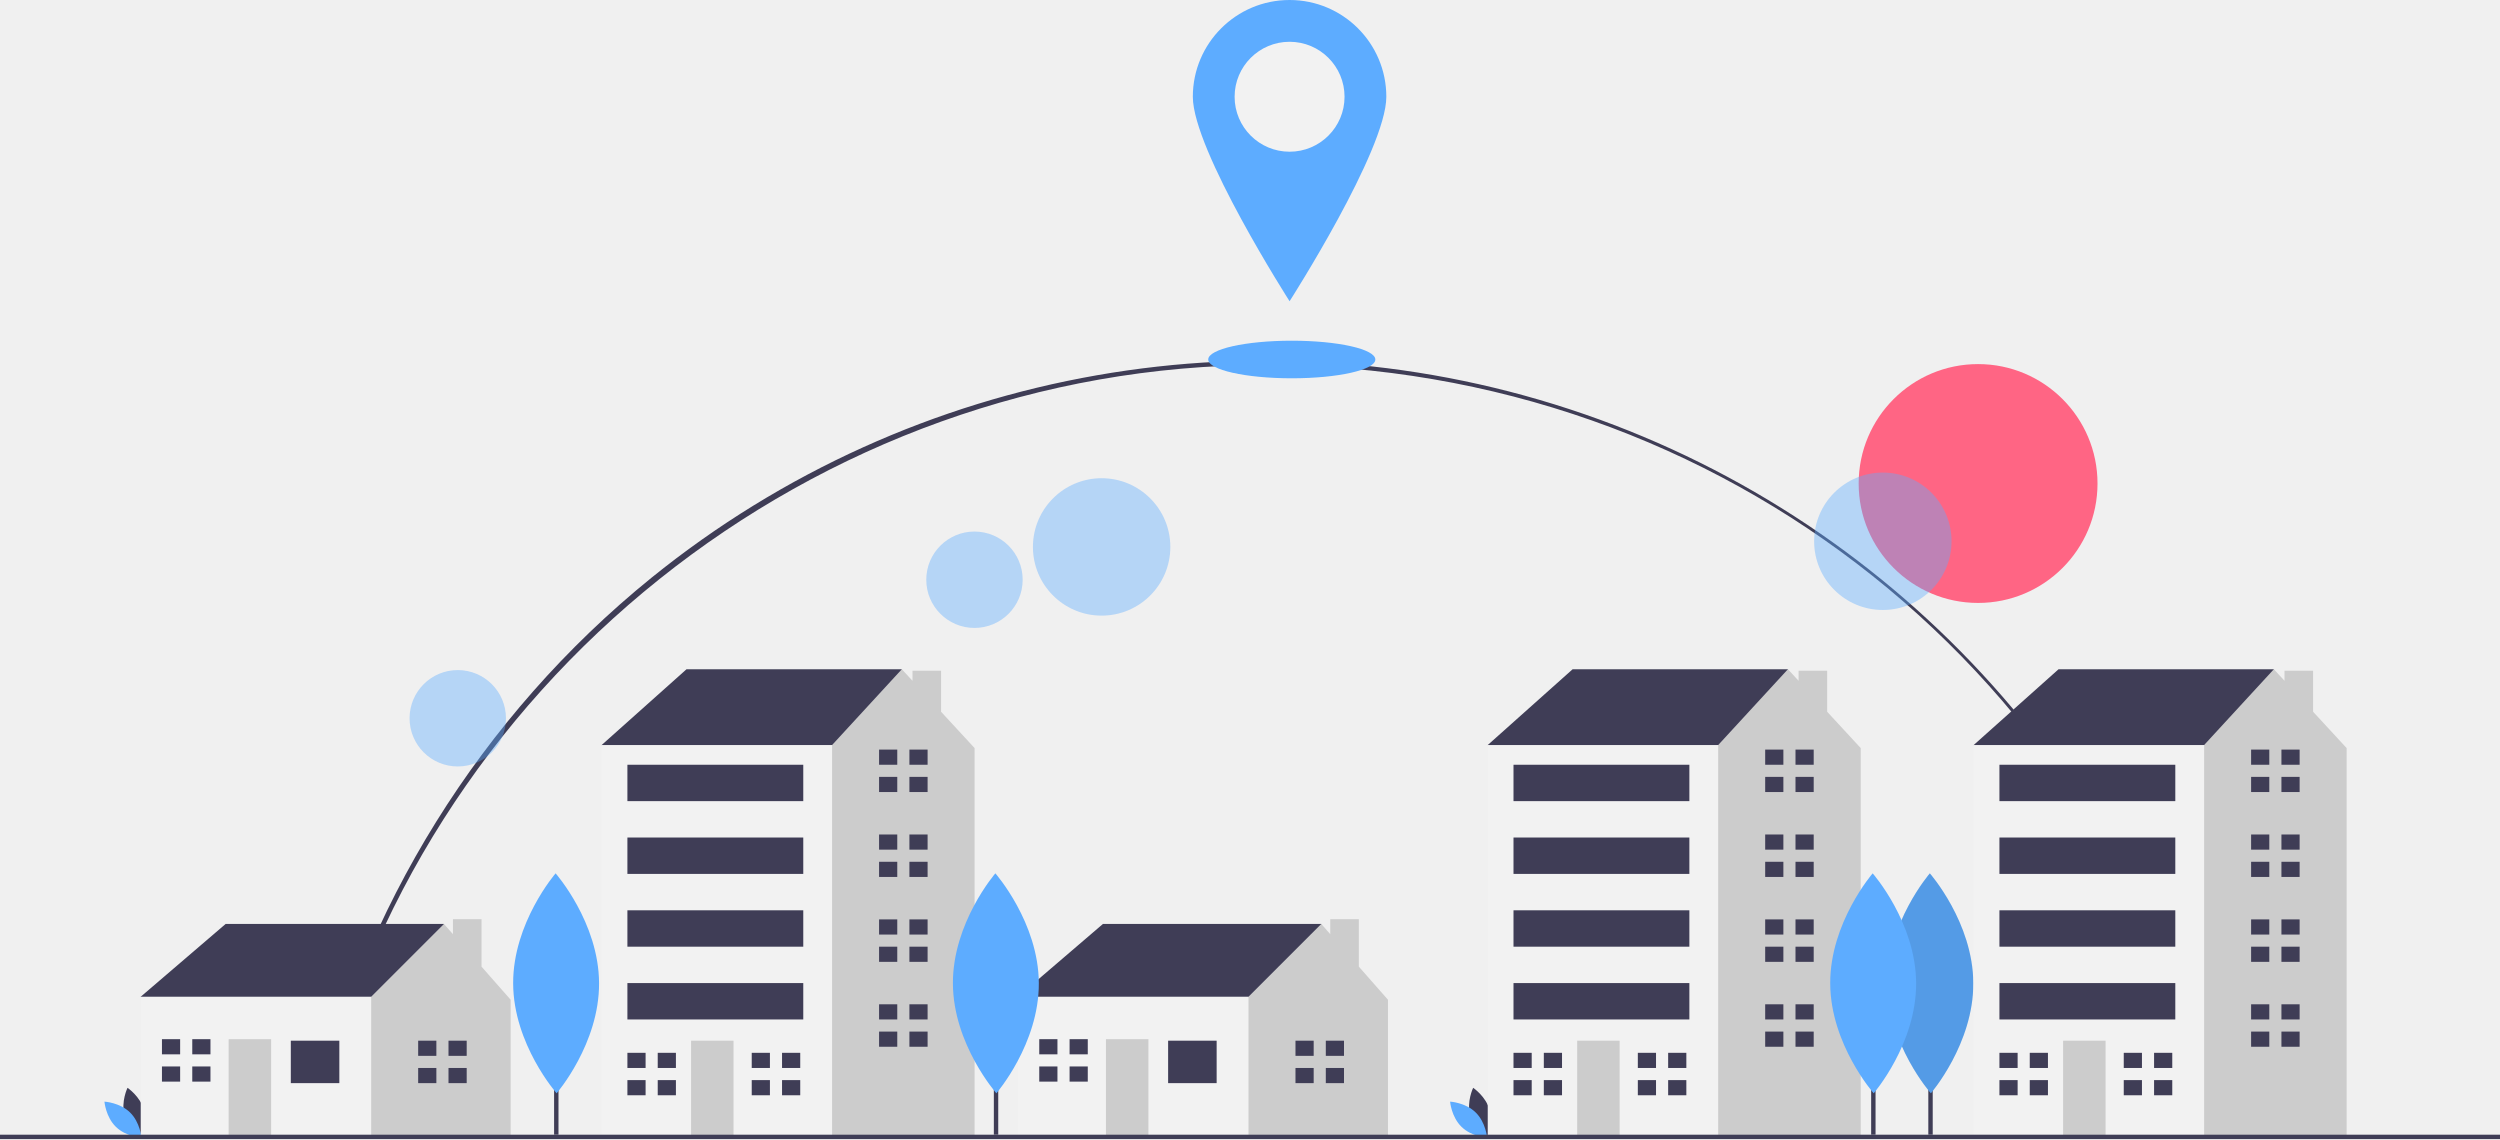
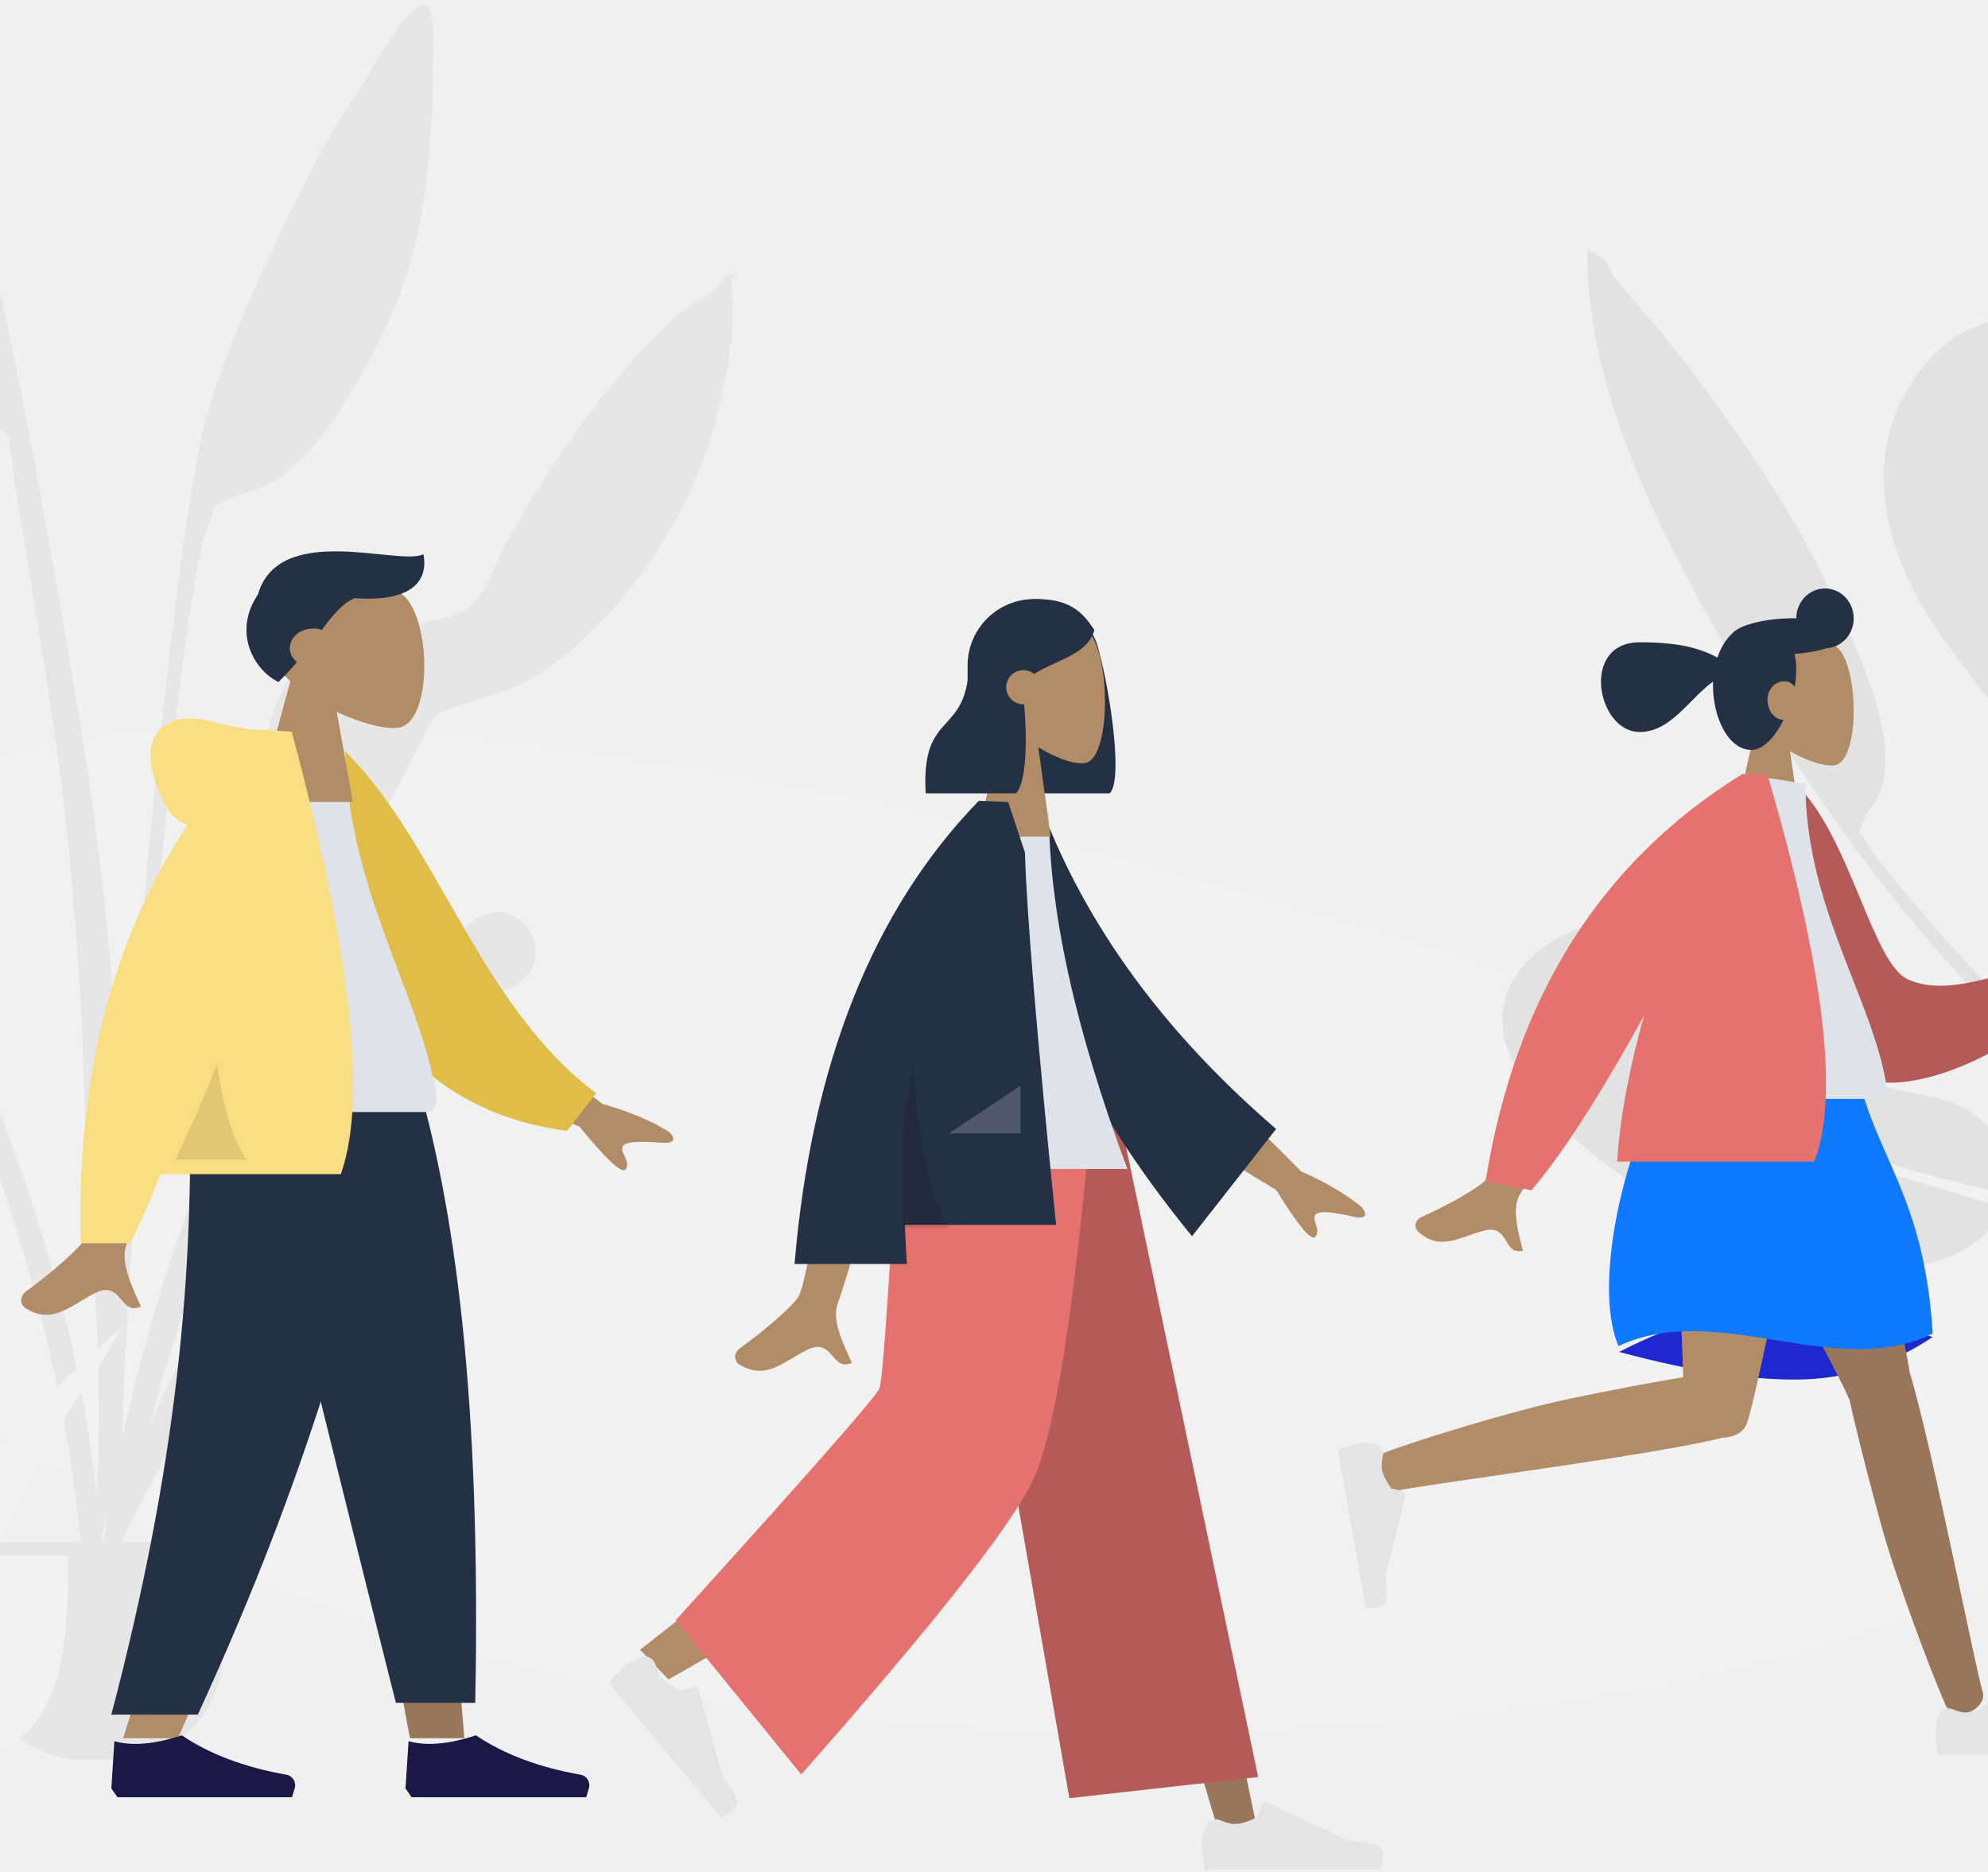
- <svg xmlns="http://www.w3.org/2000/svg" id="a8904fed-7223-4ff2-9071-b444910320a0" data-name="Layer 1" width="1137" height="518.057" viewBox="0 0 1137 518.057">
-   <path d="M175.764,701.583l-1.951-.439c21.756-96.751,76.43-184.609,153.951-247.392A444.114,444.114,0,0,1,1039.919,699.963l-1.949.443C991.916,498.197,814.695,356.972,607,356.972,402.026,356.972,220.666,501.901,175.764,701.583Z" transform="translate(-31.5 -190.9717)" fill="#3f3d56" />
-   <circle cx="899.633" cy="219.903" r="54.315" fill="#ff6584" />
-   <rect x="877" y="437.057" width="2" height="79" fill="#3f3d56" />
-   <path d="M928.958,638.096c.127,27.624-19.308,50.108-19.308,50.108s-19.642-22.304-19.769-49.928,19.308-50.108,19.308-50.108S928.83,610.472,928.958,638.096Z" transform="translate(-31.5 -190.9717)" fill="#5dacff" />
-   <path d="M928.958,638.096c.127,27.624-19.308,50.108-19.308,50.108s-19.642-22.304-19.769-49.928,19.308-50.108,19.308-50.108S928.83,610.472,928.958,638.096Z" transform="translate(-31.5 -190.9717)" opacity="0.1" />
-   <circle cx="501.022" cy="248.742" r="31.248" fill="#5dacff" opacity="0.4" />
-   <circle cx="443.19" cy="263.666" r="21.92" fill="#5dacff" opacity="0.4" />
-   <circle cx="208.19" cy="326.666" r="21.92" fill="#5dacff" opacity="0.4" />
-   <circle cx="856.312" cy="246.171" r="31.248" fill="#5dacff" opacity="0.4" />
-   <path d="M88.131,698.244c1.694,6.262,7.496,10.14,7.496,10.14s3.056-6.274,1.362-12.536-7.496-10.14-7.496-10.14S86.437,691.982,88.131,698.244Z" transform="translate(-31.5 -190.9717)" fill="#3f3d56" />
-   <path d="M90.62,696.898c4.648,4.525,5.216,11.481,5.216,11.481s-6.968-.38-11.617-4.905-5.216-11.481-5.216-11.481S85.972,692.374,90.62,696.898Z" transform="translate(-31.5 -190.9717)" fill="#5dacff" />
-   <path d="M700.131,698.244c1.694,6.262,7.496,10.14,7.496,10.14s3.056-6.274,1.362-12.536-7.496-10.14-7.496-10.14S698.437,691.982,700.131,698.244Z" transform="translate(-31.5 -190.9717)" fill="#3f3d56" />
-   <path d="M702.62,696.898c4.648,4.525,5.216,11.481,5.216,11.481s-6.968-.38-11.617-4.905-5.216-11.481-5.216-11.481S697.971,692.374,702.62,696.898Z" transform="translate(-31.5 -190.9717)" fill="#5dacff" />
-   <polygon points="68.137 460.203 64 453.308 102.614 420.21 201.908 420.21 201.908 429.863 166.052 468.478 124.679 476.752 68.137 460.203" fill="#3f3d56" />
-   <polygon points="219 439.633 219 418.056 206 418.056 206 424.86 201.908 420.21 168.81 453.308 163.293 458.824 156.398 486.406 168.81 516.745 232.247 516.745 232.247 454.687 219 439.633" fill="#ccc" />
-   <rect x="64" y="453.308" width="104.81" height="63.438" fill="#f2f2f2" />
-   <rect x="132.264" y="473.304" width="22.065" height="19.307" fill="#3f3d56" />
-   <rect x="103.993" y="472.615" width="19.307" height="44.13" fill="#ccc" />
-   <polygon points="81.928 479.51 81.928 472.615 73.654 472.615 73.654 479.51 81.238 479.51 81.928 479.51" fill="#3f3d56" />
-   <polygon points="81.238 485.026 73.654 485.026 73.654 491.922 81.928 491.922 81.928 485.026 81.238 485.026" fill="#3f3d56" />
-   <rect x="87.444" y="472.615" width="8.274" height="6.895" fill="#3f3d56" />
-   <rect x="87.444" y="485.026" width="8.274" height="6.895" fill="#3f3d56" />
-   <polygon points="198.46 480.2 198.46 473.304 190.185 473.304 190.185 480.2 197.77 480.2 198.46 480.2" fill="#3f3d56" />
-   <polygon points="197.77 485.716 190.185 485.716 190.185 492.611 198.46 492.611 198.46 485.716 197.77 485.716" fill="#3f3d56" />
-   <rect x="203.976" y="473.304" width="8.274" height="6.895" fill="#3f3d56" />
-   <rect x="203.976" y="485.716" width="8.274" height="6.895" fill="#3f3d56" />
-   <polygon points="467.137 460.203 463 453.308 501.614 420.21 600.908 420.21 600.908 429.863 565.052 468.478 523.679 476.752 467.137 460.203" fill="#3f3d56" />
-   <polygon points="618 439.633 618 418.056 605 418.056 605 424.86 600.908 420.21 567.81 453.308 562.293 458.824 555.398 486.406 567.81 516.745 631.247 516.745 631.247 454.687 618 439.633" fill="#ccc" />
-   <rect x="463" y="453.308" width="104.81" height="63.438" fill="#f2f2f2" />
-   <rect x="531.264" y="473.304" width="22.065" height="19.307" fill="#3f3d56" />
-   <rect x="502.993" y="472.615" width="19.307" height="44.13" fill="#ccc" />
-   <polygon points="480.928 479.51 480.928 472.615 472.654 472.615 472.654 479.51 480.238 479.51 480.928 479.51" fill="#3f3d56" />
-   <polygon points="480.238 485.026 472.654 485.026 472.654 491.922 480.928 491.922 480.928 485.026 480.238 485.026" fill="#3f3d56" />
-   <rect x="486.444" y="472.615" width="8.274" height="6.895" fill="#3f3d56" />
-   <rect x="486.444" y="485.026" width="8.274" height="6.895" fill="#3f3d56" />
-   <polygon points="597.46 480.2 597.46 473.304 589.185 473.304 589.185 480.2 596.77 480.2 597.46 480.2" fill="#3f3d56" />
-   <polygon points="596.77 485.716 589.185 485.716 589.185 492.611 597.46 492.611 597.46 485.716 596.77 485.716" fill="#3f3d56" />
-   <rect x="602.976" y="473.304" width="8.274" height="6.895" fill="#3f3d56" />
-   <rect x="602.976" y="485.716" width="8.274" height="6.895" fill="#3f3d56" />
-   <polygon points="280.515 344.361 273.62 338.844 312.234 304.367 410.148 304.367 410.148 334.707 346.711 377.459 280.515 344.361" fill="#3f3d56" />
-   <polygon points="428 323.707 428 305.056 415 305.056 415 309.624 410.148 304.367 378.429 338.844 366.018 347.119 346.773 487.722 375.796 516.745 443.246 516.745 443.246 340.223 428 323.707" fill="#ccc" />
-   <rect x="273.62" y="338.844" width="104.81" height="177.901" fill="#f2f2f2" />
-   <rect x="314.302" y="473.304" width="19.307" height="43.441" fill="#ccc" />
-   <polygon points="293.616 485.716 293.616 478.821 285.342 478.821 285.342 485.716 292.927 485.716 293.616 485.716" fill="#3f3d56" />
-   <polygon points="292.927 491.232 285.342 491.232 285.342 498.128 293.616 498.128 293.616 491.232 292.927 491.232" fill="#3f3d56" />
-   <rect x="299.132" y="478.821" width="8.274" height="6.895" fill="#3f3d56" />
-   <rect x="299.132" y="491.232" width="8.274" height="6.895" fill="#3f3d56" />
-   <polygon points="350.158 485.716 350.158 478.821 341.884 478.821 341.884 485.716 349.469 485.716 350.158 485.716" fill="#3f3d56" />
-   <polygon points="349.469 491.232 341.884 491.232 341.884 498.128 350.158 498.128 350.158 491.232 349.469 491.232" fill="#3f3d56" />
-   <rect x="355.675" y="478.821" width="8.274" height="6.895" fill="#3f3d56" />
-   <rect x="355.675" y="491.232" width="8.274" height="6.895" fill="#3f3d56" />
-   <polygon points="408.079 347.808 408.079 340.913 399.805 340.913 399.805 347.808 407.39 347.808 408.079 347.808" fill="#3f3d56" />
-   <polygon points="407.39 353.325 399.805 353.325 399.805 360.22 408.079 360.22 408.079 353.325 407.39 353.325" fill="#3f3d56" />
-   <rect x="413.596" y="340.913" width="8.274" height="6.895" fill="#3f3d56" />
-   <rect x="413.596" y="353.325" width="8.274" height="6.895" fill="#3f3d56" />
-   <polygon points="408.079 386.423 408.079 379.527 399.805 379.527 399.805 386.423 407.39 386.423 408.079 386.423" fill="#3f3d56" />
-   <polygon points="407.39 391.939 399.805 391.939 399.805 398.834 408.079 398.834 408.079 391.939 407.39 391.939" fill="#3f3d56" />
-   <rect x="413.596" y="379.527" width="8.274" height="6.895" fill="#3f3d56" />
-   <rect x="413.596" y="391.939" width="8.274" height="6.895" fill="#3f3d56" />
-   <polygon points="408.079 425.037 408.079 418.141 399.805 418.141 399.805 425.037 407.39 425.037 408.079 425.037" fill="#3f3d56" />
-   <polygon points="407.39 430.553 399.805 430.553 399.805 437.448 408.079 437.448 408.079 430.553 407.39 430.553" fill="#3f3d56" />
-   <rect x="413.596" y="418.141" width="8.274" height="6.895" fill="#3f3d56" />
-   <rect x="413.596" y="430.553" width="8.274" height="6.895" fill="#3f3d56" />
-   <polygon points="408.079 463.651 408.079 456.755 399.805 456.755 399.805 463.651 407.39 463.651 408.079 463.651" fill="#3f3d56" />
-   <polygon points="407.39 469.167 399.805 469.167 399.805 476.062 408.079 476.062 408.079 469.167 407.39 469.167" fill="#3f3d56" />
-   <rect x="413.596" y="456.755" width="8.274" height="6.895" fill="#3f3d56" />
-   <rect x="413.596" y="469.167" width="8.274" height="6.895" fill="#3f3d56" />
-   <rect x="285.342" y="347.808" width="79.986" height="16.549" fill="#3f3d56" />
-   <rect x="285.342" y="380.906" width="79.986" height="16.549" fill="#3f3d56" />
-   <rect x="285.342" y="414.004" width="79.986" height="16.549" fill="#3f3d56" />
-   <rect x="285.342" y="447.102" width="79.986" height="16.549" fill="#3f3d56" />
-   <polygon points="683.515 344.361 676.62 338.844 715.234 304.367 813.148 304.367 813.148 334.707 749.711 377.459 683.515 344.361" fill="#3f3d56" />
-   <polygon points="831 323.707 831 305.056 818 305.056 818 309.624 813.148 304.367 781.429 338.844 769.018 347.119 749.773 487.722 778.796 516.745 846.246 516.745 846.246 340.223 831 323.707" fill="#ccc" />
-   <rect x="676.62" y="338.844" width="104.81" height="177.901" fill="#f2f2f2" />
-   <rect x="717.302" y="473.304" width="19.307" height="43.441" fill="#ccc" />
-   <polygon points="696.616 485.716 696.616 478.821 688.342 478.821 688.342 485.716 695.927 485.716 696.616 485.716" fill="#3f3d56" />
-   <polygon points="695.927 491.232 688.342 491.232 688.342 498.128 696.616 498.128 696.616 491.232 695.927 491.232" fill="#3f3d56" />
-   <rect x="702.132" y="478.821" width="8.274" height="6.895" fill="#3f3d56" />
-   <rect x="702.132" y="491.232" width="8.274" height="6.895" fill="#3f3d56" />
-   <polygon points="753.158 485.716 753.158 478.821 744.884 478.821 744.884 485.716 752.469 485.716 753.158 485.716" fill="#3f3d56" />
-   <polygon points="752.469 491.232 744.884 491.232 744.884 498.128 753.158 498.128 753.158 491.232 752.469 491.232" fill="#3f3d56" />
-   <rect x="758.675" y="478.821" width="8.274" height="6.895" fill="#3f3d56" />
-   <rect x="758.675" y="491.232" width="8.274" height="6.895" fill="#3f3d56" />
-   <polygon points="811.079 347.808 811.079 340.913 802.805 340.913 802.805 347.808 810.39 347.808 811.079 347.808" fill="#3f3d56" />
-   <polygon points="810.39 353.325 802.805 353.325 802.805 360.22 811.079 360.22 811.079 353.325 810.39 353.325" fill="#3f3d56" />
-   <rect x="816.596" y="340.913" width="8.274" height="6.895" fill="#3f3d56" />
-   <rect x="816.596" y="353.325" width="8.274" height="6.895" fill="#3f3d56" />
-   <polygon points="811.079 386.423 811.079 379.527 802.805 379.527 802.805 386.423 810.39 386.423 811.079 386.423" fill="#3f3d56" />
-   <polygon points="810.39 391.939 802.805 391.939 802.805 398.834 811.079 398.834 811.079 391.939 810.39 391.939" fill="#3f3d56" />
-   <rect x="816.596" y="379.527" width="8.274" height="6.895" fill="#3f3d56" />
-   <rect x="816.596" y="391.939" width="8.274" height="6.895" fill="#3f3d56" />
-   <polygon points="811.079 425.037 811.079 418.141 802.805 418.141 802.805 425.037 810.39 425.037 811.079 425.037" fill="#3f3d56" />
-   <polygon points="810.39 430.553 802.805 430.553 802.805 437.448 811.079 437.448 811.079 430.553 810.39 430.553" fill="#3f3d56" />
-   <rect x="816.596" y="418.141" width="8.274" height="6.895" fill="#3f3d56" />
-   <rect x="816.596" y="430.553" width="8.274" height="6.895" fill="#3f3d56" />
-   <polygon points="811.079 463.651 811.079 456.755 802.805 456.755 802.805 463.651 810.39 463.651 811.079 463.651" fill="#3f3d56" />
-   <polygon points="810.39 469.167 802.805 469.167 802.805 476.062 811.079 476.062 811.079 469.167 810.39 469.167" fill="#3f3d56" />
-   <rect x="816.596" y="456.755" width="8.274" height="6.895" fill="#3f3d56" />
-   <rect x="816.596" y="469.167" width="8.274" height="6.895" fill="#3f3d56" />
-   <rect x="688.342" y="347.808" width="79.986" height="16.549" fill="#3f3d56" />
-   <rect x="688.342" y="380.906" width="79.986" height="16.549" fill="#3f3d56" />
-   <rect x="688.342" y="414.004" width="79.986" height="16.549" fill="#3f3d56" />
-   <rect x="688.342" y="447.102" width="79.986" height="16.549" fill="#3f3d56" />
-   <polygon points="904.515 344.361 897.62 338.844 936.234 304.367 1034.148 304.367 1034.148 334.707 970.711 377.459 904.515 344.361" fill="#3f3d56" />
-   <polygon points="1052 323.707 1052 305.056 1039 305.056 1039 309.624 1034.148 304.367 1002.429 338.844 990.018 347.119 970.773 487.722 999.796 516.745 1067.246 516.745 1067.246 340.223 1052 323.707" fill="#ccc" />
-   <rect x="897.62" y="338.844" width="104.81" height="177.901" fill="#f2f2f2" />
-   <rect x="938.302" y="473.304" width="19.307" height="43.441" fill="#ccc" />
-   <polygon points="917.616 485.716 917.616 478.821 909.342 478.821 909.342 485.716 916.927 485.716 917.616 485.716" fill="#3f3d56" />
-   <polygon points="916.927 491.232 909.342 491.232 909.342 498.128 917.616 498.128 917.616 491.232 916.927 491.232" fill="#3f3d56" />
-   <rect x="923.132" y="478.821" width="8.274" height="6.895" fill="#3f3d56" />
-   <rect x="923.132" y="491.232" width="8.274" height="6.895" fill="#3f3d56" />
-   <polygon points="974.158 485.716 974.158 478.821 965.884 478.821 965.884 485.716 973.469 485.716 974.158 485.716" fill="#3f3d56" />
-   <polygon points="973.469 491.232 965.884 491.232 965.884 498.128 974.158 498.128 974.158 491.232 973.469 491.232" fill="#3f3d56" />
-   <rect x="979.675" y="478.821" width="8.274" height="6.895" fill="#3f3d56" />
-   <rect x="979.675" y="491.232" width="8.274" height="6.895" fill="#3f3d56" />
-   <polygon points="1032.079 347.808 1032.079 340.913 1023.805 340.913 1023.805 347.808 1031.39 347.808 1032.079 347.808" fill="#3f3d56" />
-   <polygon points="1031.39 353.325 1023.805 353.325 1023.805 360.22 1032.079 360.22 1032.079 353.325 1031.39 353.325" fill="#3f3d56" />
-   <rect x="1037.596" y="340.913" width="8.274" height="6.895" fill="#3f3d56" />
-   <rect x="1037.596" y="353.325" width="8.274" height="6.895" fill="#3f3d56" />
-   <polygon points="1032.079 386.423 1032.079 379.527 1023.805 379.527 1023.805 386.423 1031.39 386.423 1032.079 386.423" fill="#3f3d56" />
-   <polygon points="1031.39 391.939 1023.805 391.939 1023.805 398.834 1032.079 398.834 1032.079 391.939 1031.39 391.939" fill="#3f3d56" />
-   <rect x="1037.596" y="379.527" width="8.274" height="6.895" fill="#3f3d56" />
-   <rect x="1037.596" y="391.939" width="8.274" height="6.895" fill="#3f3d56" />
-   <polygon points="1032.079 425.037 1032.079 418.141 1023.805 418.141 1023.805 425.037 1031.39 425.037 1032.079 425.037" fill="#3f3d56" />
-   <polygon points="1031.39 430.553 1023.805 430.553 1023.805 437.448 1032.079 437.448 1032.079 430.553 1031.39 430.553" fill="#3f3d56" />
-   <rect x="1037.596" y="418.141" width="8.274" height="6.895" fill="#3f3d56" />
-   <rect x="1037.596" y="430.553" width="8.274" height="6.895" fill="#3f3d56" />
-   <polygon points="1032.079 463.651 1032.079 456.755 1023.805 456.755 1023.805 463.651 1031.39 463.651 1032.079 463.651" fill="#3f3d56" />
-   <polygon points="1031.39 469.167 1023.805 469.167 1023.805 476.062 1032.079 476.062 1032.079 469.167 1031.39 469.167" fill="#3f3d56" />
-   <rect x="1037.596" y="456.755" width="8.274" height="6.895" fill="#3f3d56" />
-   <rect x="1037.596" y="469.167" width="8.274" height="6.895" fill="#3f3d56" />
-   <rect x="909.342" y="347.808" width="79.986" height="16.549" fill="#3f3d56" />
-   <rect x="909.342" y="380.906" width="79.986" height="16.549" fill="#3f3d56" />
-   <rect x="909.342" y="414.004" width="79.986" height="16.549" fill="#3f3d56" />
-   <rect x="909.342" y="447.102" width="79.986" height="16.549" fill="#3f3d56" />
-   <rect y="516.057" width="1137" height="2" fill="#3f3d56" />
-   <rect x="252" y="437.057" width="2" height="79" fill="#3f3d56" />
-   <path d="M303.958,638.096c.127,27.624-19.308,50.108-19.308,50.108s-19.642-22.304-19.769-49.928,19.308-50.108,19.308-50.108S303.83,610.472,303.958,638.096Z" transform="translate(-31.5 -190.9717)" fill="#5dacff" />
-   <rect x="452" y="437.057" width="2" height="79" fill="#3f3d56" />
-   <path d="M503.958,638.096c.127,27.624-19.308,50.108-19.308,50.108s-19.642-22.304-19.769-49.928,19.308-50.108,19.308-50.108S503.83,610.472,503.958,638.096Z" transform="translate(-31.5 -190.9717)" fill="#5dacff" />
-   <rect x="851" y="437.057" width="2" height="79" fill="#3f3d56" />
-   <path d="M902.958,638.096c.127,27.624-19.308,50.108-19.308,50.108s-19.642-22.304-19.769-49.928,19.308-50.108,19.308-50.108S902.83,610.472,902.958,638.096Z" transform="translate(-31.5 -190.9717)" fill="#5dacff" />
-   <ellipse cx="587.5" cy="163.5" rx="38" ry="8.55" fill="#5dacff" />
-   <path d="M662,234.972c0,24.301-44,93-44,93s-44-68.699-44-93a44,44,0,0,1,88,0Z" transform="translate(-31.5 -190.9717)" fill="#5dacff" />
-   <circle cx="586.5" cy="44" r="25" fill="#f2f2f2" />
+ <svg xmlns="http://www.w3.org/2000/svg" width="375px" height="353px" viewBox="0 0 375 353" version="1.1">
+   <g id="Iniciar-recorrido" stroke="none" stroke-width="1" fill="none" fill-rule="evenodd">
+     <g id="02_START_TRIP" transform="translate(0, -80)">
+       <g id="background_start_tip" transform="translate(-83, -44)">
+         <g id="Scene/Whiteboard-Scene/Plants">
+           <g id="Background-Shape-2" opacity="0.505" transform="translate(39.91216, 260.6794)" fill="#F2F2F2">
+             <path d="M457.292,118.965 C463.96,172.138 302.233,206.82 163.03,182.616 C23.827,158.412 -40.033,63.892 26.393,13.528 C92.818,-36.836 450.623,65.793 457.292,118.965 Z" id="Background-Shape" />
+           </g>
+           <g id="Plant-Right" opacity="0.7" transform="translate(462.2554, 293.5544) rotate(-44) translate(-462.2554, -293.5544) translate(368.6432, 149.2912)" fill="#DCDCDC">
+             <path d="M57.985,87.44 C48.078,87.999 36.497,95.495 36.572,107.029 C36.626,115.409 37.678,123.654 37.313,132.069 C37.021,138.794 35.649,145.373 33.518,151.708 C31.469,157.8 26.518,163.345 25.715,169.697 C25.203,173.745 26.255,179.241 27.879,182.962 C29.853,187.487 29.013,187.206 26.39,191.482 C21.249,199.861 16.715,208.372 13.866,218.011 C9.763,231.896 7.744,247.814 11.186,262.123 C11.624,263.941 12.58,270.53 15.01,270.726 C17.724,270.945 16.105,267.297 15.842,266.089 C14.166,258.383 12.688,251.648 12.999,243.596 C14.2,212.528 32.803,190.064 43.65,162.595 C44.255,161.173 45.497,157.81 46.371,155.585 C47.752,152.073 48.846,145.561 50.915,142.839 C54.812,137.712 51.728,147.487 51.055,149.363 C50.205,151.735 49.26,154.261 48.356,156.358 C44.227,166.069 39.597,176.685 35.332,186.697 C58.339,189.636 71.324,159.07 75.487,139.464 C78.917,123.311 81.265,86.181 57.985,87.44" id="Leaf-Me-Alone!" transform="translate(43.54054, 179.0721) scale(-1, 1) rotate(6) translate(-43.54054, -179.0721) " />
+             <path d="M152.976,60.429 C136.414,61.83 125.782,73.479 120.833,89.772 C118.165,98.553 117.859,107.573 116.377,116.597 C114.147,130.173 109.349,140.461 99.972,150.133 C97.068,153.129 94.927,156.204 93.406,159.495 C90.386,162.78 87.756,166.498 85.825,171.043 C83.358,176.848 82.659,183.812 85.508,189.599 C86.274,191.155 88.185,194.278 90.165,195.697 C82.751,212.529 78.674,230.964 79.134,249.375 C79.411,260.489 79.92,271.607 80.514,282.707 C80.674,285.688 81.585,290.609 82.952,285.611 C84.204,281.039 82.634,273.861 82.489,269.085 C81.782,245.817 81.178,224.66 90.164,202.921 C91.106,200.642 92.105,198.382 93.146,196.14 C93.207,196.102 93.264,196.057 93.321,196.012 C93.361,196.045 93.397,196.08 93.436,196.112 C93.503,195.986 93.594,195.835 93.7,195.667 C93.998,195.339 94.259,194.924 94.507,194.461 C95.304,193.284 96.206,191.901 96.211,191.143 C96.211,191.137 96.208,191.128 96.208,191.122 C101.77,181.443 108.142,172.297 114.65,163.33 C114.601,163.395 121.709,153.079 120.61,158.784 C120.08,161.534 114.852,166.769 112.74,169.681 C108.069,176.16 102.584,184.369 98.026,192.307 C97.412,192.683 96.546,194.528 95.919,195.902 C95.573,196.598 95.25,197.3 94.933,197.911 C111.084,203.599 123.648,192.142 132.215,178.815 C132.225,178.799 132.235,178.783 132.244,178.767 C134.851,175.085 137.522,171.428 140.859,168.518 C146.425,163.66 152.386,162.803 158.949,160.413 C176.847,153.895 184.457,129.169 186.873,110.823 C189.6,90.126 176.262,58.388 152.976,60.429" id="Leaf-Me-Alone!" />
+             <path d="M135.765,6.406 C116.47,22.559 104.923,47.242 95.273,70.627 C84.495,96.746 76.104,123.651 72.193,151.9 C69.624,170.459 66.686,189.082 65.256,207.79 C64.748,214.434 64.494,221.128 64.615,227.794 C64.625,228.342 64.898,243.227 67.443,240.149 C68.89,238.399 67.187,224.712 67.216,222.48 C67.383,209.904 68.684,197.406 70.396,184.972 C73.215,164.498 75.336,144.027 79.976,123.904 C80.668,120.899 81.32,117.732 82.393,114.852 C83.532,111.79 82.431,113.036 84.946,112.133 C87.389,111.255 90.187,111.851 92.757,110.676 C102.951,106.011 109.813,91.134 114.903,81.46 C120.724,70.399 124.969,58.309 128.669,46.304 C131.387,37.484 133.663,28.654 135.489,19.581 C136.064,16.722 136.474,13.703 137.381,10.943 C137.625,10.198 138.524,8.951 138.587,8.268 C138.721,6.824 138.019,5.858 138.112,4.641 C137.318,5.212 136.535,5.8 135.765,6.406" id="Leaf-Me-Alone!" transform="translate(101.5946, 122.6044) rotate(-8) translate(-101.5946, -122.6044) " />
+           </g>
+           <g id="Plant-Left" opacity="0.5" transform="translate(22, 59.05574)" fill="#DCDCDC">
+             <path d="M127.834,83.309 C130.848,78.83 136.442,67.454 140.684,65.854 C143.417,64.823 142.62,75.487 142.654,77.52 C142.785,85.387 142.05,93.204 141.143,101.005 C139.508,115.074 134.162,127.603 126.829,139.577 C123.056,145.739 118.63,151.975 112.501,155.819 C109.679,157.59 106.284,157.886 103.498,159.411 C100.252,161.187 102.02,159.752 100.557,163.276 C98.526,168.169 97.877,174.482 96.937,179.703 C92.622,203.671 82.176,330.372 83.987,354.752 C84.148,356.913 81.257,357.429 81.113,354.791 C80.346,340.804 86.984,243.939 90.333,212.262 C93.682,180.584 97.071,152.599 100.469,141.64 C104.592,128.343 112.037,112.354 118.235,99.955 C121.114,94.194 124.252,88.632 127.834,83.309 Z" id="Leaf" />
+             <path d="M150.207,238.673 C158.05,232.672 166.54,243.998 159.442,250 C155.519,253.318 151.417,252.138 149.107,249.373 C147.608,251.278 146.205,253.269 144.857,254.951 C140.749,260.076 136.867,265.323 133.157,270.693 C125.449,281.849 118.844,293.635 111.937,305.205 C105.122,316.624 98.361,328.102 92.183,339.81 C86.95,349.73 79.974,361.4 78.182,372.275 C80.901,349.211 91.217,327.042 103.501,306.709 C115.685,286.543 129.667,264.519 148.533,248.605 C146.613,245.662 146.56,241.462 150.207,238.673 Z" id="Leaf" />
+             <path d="M1.372,182.423 C5.761,183.318 12.933,193.666 16.551,197.608 C20.851,202.294 24.752,207.287 28.429,212.52 C36.345,223.782 43.424,235.756 49.444,248.243 C59.258,268.6 67.121,289.496 72.827,311.663 C76.32,325.232 78.581,339.296 79.921,353.262 C80.174,355.896 82.824,376.202 79.006,376.749 C75.572,377.242 76.633,361.33 76.467,359.166 C74.595,334.747 68.985,310.988 61.182,287.972 C59.482,282.959 57.903,276.818 55.185,272.306 C53.228,269.056 55.171,270.189 51.732,268.959 C48.778,267.902 45.413,268.161 42.388,266.867 C35.817,264.059 30.556,258.607 25.944,253.123 C16.982,242.466 9.88,230.936 6.178,217.281 C4.124,209.709 2.237,202.093 1.189,194.287 C0.919,192.27 -1.455,181.847 1.372,182.423 Z" id="Leaf" />
+             <path d="M18.693,10.253 C35.226,40.136 48.812,72.961 57.585,106.208 C62.9,126.352 66.617,147.022 70.31,167.544 C76.029,199.318 81.438,231.091 82.976,263.43 C84.524,295.956 87.585,333.472 77.365,364.8 C82.47,332.993 77.61,299.138 76.75,267.134 C76.338,251.855 75.147,236.727 73.584,221.538 C72.067,206.804 69.588,192.14 67.281,177.521 C66.156,170.402 64.976,163.293 63.774,156.189 C63.415,154.069 63.263,147.779 61.973,146.331 C60.675,144.873 54.049,144.279 51.969,143.21 C47.781,141.055 43.841,137.996 40.354,134.763 C33.67,128.565 27.855,120.467 23.265,112.484 C12.646,94.014 8.4,71.472 8.615,50.081 C8.656,45.928 15.065,1.204 12.491,0.588 C12.646,0.398 12.793,0.203 12.931,0 C14.88,3.4 16.792,6.824 18.693,10.253 Z" id="Leaf" />
+             <path d="M197.139,118.027 C197.394,117.644 199.054,114.977 198.218,115.147 C199.921,114.8 195.877,118.089 200.118,116.071 C198.105,118.053 199.267,120.628 199.294,123.296 C199.338,127.627 198.642,131.923 197.859,136.162 C196.623,142.862 194.78,149.376 192.105,155.608 C186.276,169.188 176.378,182.261 164.627,190.751 C158.825,194.943 153.14,196.37 146.524,198.3 C142.345,199.519 142.013,201.772 139.795,205.999 C135.177,214.802 130.64,223.573 126.568,232.673 C121.704,243.54 116.983,254.418 112.53,265.475 C97.527,302.722 85.316,341.311 78.903,381.246 C78.746,357.712 83.97,333.475 90.559,311.043 C95.359,294.7 101.607,278.946 108.272,263.351 C109.887,259.573 112.334,254.713 113.02,250.542 C113.5,247.619 112.032,244.809 111.36,241.73 C108.739,229.742 108.927,216.31 111.228,204.258 C113.765,190.967 121.103,184.799 133.516,182.916 C138.056,182.228 143.826,182.48 147.989,180.463 C152.524,178.266 154.395,171.045 156.974,166.41 C163.9,153.959 172.13,142.017 181.581,131.526 C184.197,128.621 187.011,125.941 189.997,123.456 C191.879,121.889 195.856,119.958 197.139,118.027 Z" id="Leaf" />
+             <path d="M59.553,355.83 L100.399,355.83 C103.16,355.83 105.399,358.068 105.399,360.83 C105.399,361.064 105.382,361.298 105.349,361.53 L102.772,379.746 C101.376,389.611 92.932,396.944 82.969,396.944 L76.982,396.944 C67.019,396.944 58.575,389.611 57.18,379.746 L54.602,361.53 C54.215,358.796 56.118,356.266 58.852,355.879 C59.084,355.846 59.318,355.83 59.553,355.83 Z" id="Base" />
+           </g>
+           <g id="Maceta" transform="translate(32, 369)" fill="#F2F2F2">
+             <path d="M15.418,48.456 C15.418,69.743 17.098,87 39.646,87 C62.194,87 63.873,69.743 63.873,48.456" id="Base" />
+             <path d="M46.353,35.174 C45.527,36.603 44.79,38.061 44.139,39.54 C44.116,36.493 44.285,33.424 44.745,30.313 C45.531,24.983 46.732,19.682 47.861,14.388 C48.672,10.584 48.621,3.752 51.699,0.72 C52.544,0.065 52.747,1.351 52.747,1.908 C52.757,2.026 52.744,-0.368 51.925,0.049 C47.054,2.564 45.476,10.474 43.917,14.434 C41.642,20.215 39.706,26.124 38.909,32.138 C38.708,33.657 38.598,35.176 38.573,36.692 C38.407,36.287 38.252,35.878 38.08,35.474 C35.268,28.881 31.475,22.447 26.743,16.514 C25.578,15.054 10.934,0.649 9.788,2.854 C9.901,3.174 10.138,3.44 10.499,3.651 C10.52,3.675 10.521,3.662 10.508,3.626 C11.368,5.016 13.814,7.161 14.575,8.379 C16.492,11.442 17.982,14.693 19.496,17.882 C22.695,24.622 25.662,31.429 28.539,38.25 C29.208,39.839 29.907,41.419 30.619,42.994 C23.277,32.405 13.483,22.791 -1.42108547e-14,17.287 C4.605,19.63 7.624,24.037 10.734,27.412 C14.485,31.483 18.435,35.444 22.193,39.51 C26.625,44.307 31.841,49.358 36.104,54.666 C40.233,63.336 44.246,72.015 46.723,81.128 C45.708,77.98 46.644,73.628 46.47,70.324 C46.332,67.693 46.025,65.084 45.604,62.48 C46.124,63.655 46.573,64.83 46.776,65.924 C46.591,64.09 46.377,62.268 46.147,60.455 C46.737,58.758 47.316,57.175 47.707,55.87 C49.712,49.179 52.099,42.602 55.349,36.193 C58.357,30.264 61.808,24.41 65.567,18.735 C67.321,16.089 69.099,13.453 70.866,10.812 C72.022,9.083 73.123,6.316 74.733,4.659 C64.326,14.174 52.956,23.757 46.353,35.174" id="Fill-27" />
+           </g>
+         </g>
+         <g id="Group-2" transform="translate(87, 228)">
+           <g id="Group" transform="translate(110, 9)">
+             <g id="Bottom/Skinny-Jeans-1-Copy-3" transform="translate(0, 96.29385)">
+               <polygon id="Leg" fill="#997659" points="69.515 0 97.32 74.023 115.969 136.603 123.333 136.603 94.823 3.03319394e-13" />
+               <path d="M62.672,0 C62.359,25.511 57.796,59.857 57.066,61.447 C56.58,62.507 39.801,75.989 6.727,101.892 L12.088,107.491 C51.111,85.282 71.526,72.697 73.332,69.735 C76.041,65.292 84.859,24.406 91.939,0 L62.672,0 Z" id="Leg" fill="#B28B67" />
+               <g id="Left-Shoe-Accessories/Shoe/Flat-Sneaker" transform="translate(20.7668, 113.3376) rotate(50) translate(-20.7668, -113.3376) translate(2.924901, 101.3442)" fill="#E4E4E4">
+                 <path d="M1.255,16.126 C0.808,17.476 0.585,18.518 0.585,19.253 C0.585,20.334 0.761,21.912 1.112,23.987 C2.336,23.987 13.334,23.987 34.106,23.987 C34.964,21.081 34.469,19.512 32.621,19.281 C30.774,19.049 29.239,18.84 28.018,18.653 L13.085,11.829 C12.583,11.6 11.99,11.821 11.76,12.323 C11.754,12.337 11.748,12.351 11.742,12.366 L10.918,14.415 L10.918,14.415 C9.208,15.233 7.818,15.642 6.749,15.642 C6.033,15.642 5.092,15.398 3.927,14.909 C2.908,14.483 1.736,14.962 1.309,15.981 C1.289,16.028 1.271,16.077 1.255,16.126 Z" id="shoe" />
+               </g>
+               <g id="Right-Shoe-Accessories/Shoe/Flat-Sneaker" transform="translate(112.1212, 118.6878)" fill="#E4E4E4">
+                 <path d="M1.27,16.536 C0.815,17.935 0.588,19.013 0.588,19.772 C0.588,20.882 0.765,22.503 1.118,24.633 C2.349,24.633 13.407,24.633 34.293,24.633 C35.155,21.649 34.657,20.038 32.8,19.8 C30.942,19.562 29.399,19.348 28.171,19.156 L13.163,12.151 C12.662,11.917 12.067,12.133 11.834,12.634 C11.825,12.652 11.817,12.671 11.809,12.69 L10.977,14.804 L10.977,14.804 C9.258,15.644 7.861,16.064 6.786,16.064 C6.068,16.064 5.125,15.814 3.958,15.315 L3.958,15.315 C2.942,14.881 1.767,15.353 1.333,16.368 C1.309,16.423 1.288,16.479 1.27,16.536 Z" id="shoe" />
+               </g>
+               <polygon id="Pant" fill="#B45B59" points="87.713 129.885 123.333 125.896 96.934 0 65.03 0" />
+               <path d="M13.455,96.319 L37.139,125.406 C62.086,97.137 76.63,78.692 80.771,70.07 C84.912,61.448 88.635,38.091 91.939,0 L55.53,0 C53.725,33.511 52.508,51.046 51.88,52.605 C51.251,54.165 38.443,68.736 13.455,96.319 Z" id="Pant" fill="#E67270" />
+             </g>
+             <g id="Body/Long-Sleeve-1-Copy-3" transform="translate(24.66667, 0)">
+               <path d="M19.37,94.091 L31.225,94.139 C23.905,118.464 19.954,131.37 19.37,132.858 C18.058,136.207 20.835,141.307 22.023,144.048 C18.154,145.83 18.567,139.23 13.686,141.568 C9.231,143.701 5.842,147.567 0.696,144.298 C0.063,143.896 -0.631,142.382 1.045,141.2 C5.219,138.254 11.234,133.097 12.047,131.4 C13.155,129.086 15.596,116.649 19.37,94.091 L19.37,94.091 Z M90.699,91.815 L106.77,107.953 C111.445,110.006 115.277,112.273 118.263,114.754 C118.935,115.588 119.666,117.186 116.506,116.471 C113.346,115.756 109.991,115.15 109.397,116.208 C108.803,117.266 110.553,118.887 109.456,120.272 C108.724,121.195 106.263,118.259 102.073,111.464 L85.362,101.322 L90.699,91.815 Z" id="Skin" fill="#B28B67" />
+               <path d="M49.651,42.809 L54.45,41.504 C64.769,62.781 81.173,81.5 103.662,97.659 L89.621,119.198 C66.468,95.414 51.265,70.115 49.651,42.809 Z" id="Coat-Back" fill="#243044" transform="translate(76.65647, 80.35118) rotate(5) translate(-76.65647, -80.35118) " />
+               <path d="M31.394,107.491 L74,107.491 C64.129,81.077 59.194,58.639 59.194,40.177 L46.342,38.07 C36.241,55.948 33.389,77.959 31.394,107.491 Z" id="Shirt" fill="#DDE3E9" />
+               <g id="Head/Front-Copy-3" transform="translate(35.87879, 0)">
+                 <path d="M20.514,0 C26.578,-1.11400355e-15 31.638,4.304 32.803,10.025 C34.737,17.047 37.401,34.027 34.793,36.645 L18.629,36.645 L18.62,36.49 C12.593,35.577 7.973,30.373 7.973,24.091 L7.973,12.541 C7.973,5.615 13.588,1.27233018e-15 20.514,0 Z" id="Hair-Back" fill="#243044" />
+                 <g id="Head" transform="translate(9.96633, 2.035811)" fill="#B28B67">
+                   <path d="M21.723,5.349 C25.023,11.675 24.631,27.72 20.366,28.851 C18.665,29.302 15.042,28.197 11.354,25.912 L13.668,42.752 L0,42.752 L4.704,20.198 C2.081,17.03 0.305,13.149 0.602,8.8 C1.457,-3.733 18.423,-0.976 21.723,5.349 Z" />
+                 </g>
+                 <path d="M21.126,0 C27.921,0 30.066,3.157 31.892,5.838 C30.527,10.517 25.227,11.211 20.517,14.128 C19.963,13.677 19.255,13.407 18.484,13.407 C16.702,13.407 15.257,14.85 15.257,16.63 C15.257,18.41 16.702,19.853 18.484,19.853 L18.631,19.848 C19.28,26.808 19.02,34.758 17.086,36.645 L0.069,36.645 C-0.879,20.194 8.284,26.565 8.284,11.076 C8.855,10.519 9.395,9.967 9.929,9.492 L9.911,9.036 C12.857,3.012 16.596,0 21.126,0 Z" id="Hair-Front" fill="#243044" />
+               </g>
+               <path d="M46.82,38.07 C47.844,38.107 49.405,38.174 51.502,38.27 L51.502,38.27 L54.671,47.8 C55.007,59.418 56.965,82.832 60.545,118.042 L60.545,118.042 L32.039,118.042 C32.113,120.474 32.237,122.929 32.408,125.406 L32.408,125.406 L11.212,125.406 C14.383,87.776 25.961,58.664 45.948,38.07 L45.948,38.07 L45.958,38.08 L45.963,38.07 Z" id="Coat-Front" fill="#243044" />
+               <path d="M40.364,118.688 L31.498,118.687 C31.11,107.781 31.806,97.33 33.585,87.336 C34.487,102.496 36.747,112.947 40.364,118.688 Z" id="Shade" fill-opacity="0.1" fill="#000000" />
+               <polygon id="Light" fill-opacity="0.2" fill="#FFFFFF" points="40.364 100.773 53.818 91.815 53.818 100.773" />
+             </g>
+           </g>
+           <g id="Group-4" transform="translate(248, 7)">
+             <g id="Head/Front-Copy-2" transform="translate(50, 0)">
+               <g id="Head" transform="translate(24.78606, 7.613426)" fill="#B28B67">
+                 <path d="M20.779,4.763 C23.935,10.395 23.56,24.683 19.48,25.689 C17.853,26.091 14.387,25.107 10.86,23.072 L13.074,38.067 L0,38.067 L4.501,17.986 C1.991,15.165 0.292,11.709 0.576,7.835 C1.394,-3.324 17.622,-0.869 20.779,4.763 Z" />
+               </g>
+               <path d="M42.249,0 C45.24,0 47.666,2.525 47.666,5.64 C47.666,8.651 45.399,11.11 42.546,11.271 C40.913,11.795 38.813,12.181 36.484,12.343 C36.71,13.227 36.832,14.232 36.832,15.369 C36.832,16.371 36.726,17.435 36.53,18.515 C36.025,17.89 35.35,17.483 34.666,17.483 C32.75,17.483 31.416,19.124 31.416,20.866 C31.416,23.078 32.642,24.678 34.432,24.806 C32.82,28.028 30.591,30.454 28.363,30.454 C24.133,30.454 21.124,24.564 21.124,18.233 C21.124,18.01 21.129,17.79 21.137,17.571 C16.662,20.767 13.213,27.07 7.291,27.07 C-0.765,27.07 -3.965,10.151 7.291,10.151 C14.946,10.151 18.711,11.313 21.957,13.032 C22.596,11.152 23.573,9.572 24.767,8.469 C25.056,8.131 25.499,7.808 26.072,7.508 C26.415,7.313 26.771,7.154 27.135,7.034 C29.093,6.285 31.928,5.757 35.094,5.642 C35.685,5.62 36.266,5.614 36.833,5.622 C36.842,2.515 39.263,0 42.249,0 Z" id="hair" fill="#243044" />
+             </g>
+             <g id="Bottom/Skinny-Jeans-1-Copy-2" transform="translate(0, 88)">
+               <path d="M53.421,55.999 C66.251,59.478 77.319,61.217 86.628,61.217 C95.936,61.217 104.582,58.539 112.566,53.182 C100.011,49.611 89.671,47.826 81.547,47.826 C73.423,47.826 64.048,50.551 53.421,55.999 Z" id="Skirt-Shadow" fill="#1F28CF" />
+               <path d="M96.875,65.003 C96.752,64.816 96.649,64.614 96.566,64.394 C94.863,59.854 67.586,10.869 64.868,1.913 L95.579,1.913 C97.645,8.722 106.945,51.453 108.254,59.979 C112.383,73.427 120.885,116.98 121.97,119.997 C123.112,123.171 116.688,126.478 114.976,122.575 C112.252,116.367 105.761,99.187 102.871,88.697 C100.162,78.862 97.956,70.015 96.875,65.003 Z" id="Leg" fill="#997659" />
+               <path d="M72.945,72.178 C60.459,75.411 14.788,81.255 11.653,82.172 C8.429,83.115 5.602,76.307 9.588,74.832 C15.929,72.486 33.401,67.064 43.995,64.852 C52.516,63.072 60.291,61.62 65.511,60.77 C65.069,45.748 63.047,9.699 64.372,1.913 L91.579,1.913 C90.308,9.379 79.567,63.857 77.571,69.31 C76.937,71.257 75.047,72.117 72.945,72.178 L72.945,72.178 Z" id="Leg" fill="#B28B67" />
+               <g id="Left-Shoe-Accessories/Shoe/Flat-Sneaker" transform="translate(13.69444, 87.63934) rotate(80) translate(-13.69444, -87.63934) translate(-2.685185, 76.81967)" fill="#E4E4E4">
+                 <path d="M1.089,14.738 C0.721,15.864 0.537,16.741 0.537,17.369 C0.537,18.344 0.698,19.768 1.021,21.639 C2.144,21.639 12.241,21.639 31.311,21.639 C32.098,19.018 31.644,17.603 29.948,17.394 C28.252,17.185 26.843,16.996 25.721,16.828 L12.082,10.702 C11.578,10.476 10.986,10.701 10.76,11.205 C10.755,11.215 10.751,11.225 10.747,11.236 L10.023,13.005 L10.023,13.005 C8.453,13.742 7.177,14.111 6.196,14.111 C5.565,14.111 4.745,13.909 3.735,13.503 L3.735,13.503 C2.71,13.092 1.545,13.589 1.134,14.614 C1.118,14.655 1.103,14.696 1.089,14.738 Z" id="shoe" />
+               </g>
+               <g id="Right-Shoe-Accessories/Shoe/Flat-Sneaker" transform="translate(112.5658, 109.0435)" fill="#E4E4E4">
+                 <path d="M1.084,15.615 C0.716,16.819 0.532,17.756 0.532,18.426 C0.532,19.461 0.691,20.971 1.011,22.957 C2.123,22.957 12.12,22.957 31,22.957 C31.78,20.176 31.33,18.674 29.651,18.453 C27.972,18.231 26.577,18.031 25.466,17.852 L12.008,11.376 C11.51,11.136 10.912,11.346 10.673,11.843 C10.661,11.868 10.65,11.894 10.64,11.92 L9.923,13.796 L9.923,13.796 C8.369,14.579 7.106,14.97 6.134,14.97 C5.526,14.97 4.74,14.766 3.776,14.358 L3.776,14.358 C2.759,13.928 1.585,14.404 1.155,15.421 C1.128,15.485 1.104,15.549 1.084,15.615 Z" id="shoe" />
+               </g>
+               <path d="M63.984,2.583 C76.021,-0.861 87.41,-0.861 98.151,2.583 C101.888,19.632 110.969,26.399 112.566,52.539 C94.414,61.558 71.992,46.107 53.307,54.902 C47.968,42.6 55.442,12.974 63.984,2.583 Z" id="Skirt" fill="#0F79FF" />
+             </g>
+             <g id="Body/Long-Sleeve-1-Copy-2" transform="translate(15, 35)">
+               <path d="M26.543,43.883 L37.53,46.089 C26.481,66.926 20.556,77.969 19.754,79.22 C17.95,82.033 19.633,87.188 20.255,89.903 C16.355,90.822 17.893,84.881 12.957,86.121 C8.452,87.254 4.632,90.159 0.431,86.241 C-0.085,85.759 -0.464,84.253 1.297,83.481 C5.684,81.556 12.166,77.953 13.217,76.554 C14.65,74.647 19.092,63.756 26.543,43.883 Z M135.208,27.202 C133.48,29.756 131.777,32.52 132.467,33.415 C133.157,34.309 135.157,33.322 135.947,34.777 C136.473,35.747 133.103,36.907 125.836,38.258 L111.286,49.547 L105.083,41.505 L124.51,32.871 C127.913,29.44 131.199,26.831 134.368,25.047 C135.316,24.741 136.935,24.649 135.208,27.202 Z" id="Skin" fill="#B28B67" />
+               <path d="M64.922,5.307 L69.465,4.108 C80.369,13.037 86.53,36.244 93.498,38.777 C100.086,41.173 108.81,37.534 119.138,32.747 L123.047,39.807 C114.28,51.208 94.414,61.929 85.6,57.572 C71.509,50.605 65.877,21.811 64.922,5.307 Z" id="Coat-Back" fill="#B45B59" transform="translate(93.9847, 31.33633) rotate(5) translate(-93.9847, -31.33633) " />
+               <path d="M47.222,61.277 C65.403,61.277 78.776,61.277 87.342,61.277 C89.175,61.277 88.83,58.563 88.565,57.194 C85.506,41.391 73.567,24.356 73.567,1.86 L61.994,0 C52.423,15.781 49.112,35.21 47.222,61.277 Z" id="Shirt" fill="#DDE3E9" />
+               <path d="M63.807,-9.9475983e-14 L66.373,0 C77.065,36.568 80.013,60.933 75.216,73.096 L75.216,73.096 L38.047,73.096 C38.635,64.196 40.521,54.784 43.104,45.606 C34.686,60.841 27.611,71.809 21.877,78.511 L13.222,76.81 C18.797,42.12 34.942,16.517 61.657,-9.9475983e-14 L63.807,-9.9475983e-14 Z" id="Coat-Front" fill="#E67270" />
+             </g>
+           </g>
+           <g id="Group-3">
+             <g id="Bottom/Skinny-Jeans-1-Copy" transform="translate(17, 97)">
+               <polygon id="Leg" fill="#997659" points="24.415 0 46.125 72.464 56.336 126.871 66.585 126.871 56.354 2.89834705e-29" />
+               <path d="M16.598,0 C18.069,37.307 17.489,57.655 17.159,61.045 C16.83,64.434 14.96,87.135 2.22,126.871 L12.575,126.871 C29.448,88.751 35.338,66.05 37.273,61.045 C39.208,56.039 44.924,35.691 53.268,0 L16.598,0 Z" id="Leg" fill="#B28B67" />
+               <path d="M24.415,0 C30.054,25.099 39.807,65.164 53.675,120.194 L68.645,120.194 C69.751,63.711 65.047,26.535 56.902,0 L24.415,0 Z" id="Pant" fill="#243044" />
+               <path d="M14.559,0 C16.072,38.405 12.15,76.242 0,122.419 L16.316,122.419 C34.068,83.763 46.792,46.113 55.488,0 L14.559,0 Z" id="Pant" fill="#243044" />
+               <g id="Left-Shoe-Accessories/Shoe/Flat-Simple" transform="translate(0, 115.7419)" fill="#191847">
+                 <path d="M0,20.589 L0.578,11.685 C3.96,12.631 8.197,12.26 13.288,10.573 C18.555,14.139 25.134,16.617 33.025,18.006 C34.113,18.198 34.84,19.235 34.648,20.323 C34.635,20.398 34.618,20.472 34.596,20.545 L34.088,22.258 L34.088,22.258 L13.288,22.258 L1.156,22.258 L0,20.589 Z" id="Shoe" />
+               </g>
+               <g id="Right-Shoe-Accessories/Shoe/Flat-Simple" transform="translate(55.48781, 115.7419)" fill="#191847">
+                 <path d="M0,20.589 L0.578,11.685 C3.96,12.631 8.197,12.26 13.288,10.573 C18.555,14.139 25.134,16.617 33.025,18.006 C34.113,18.198 34.84,19.235 34.648,20.323 C34.635,20.398 34.618,20.472 34.596,20.545 L34.088,22.258 L34.088,22.258 L13.288,22.258 L1.156,22.258 L0,20.589 Z" id="Shoe" />
+               </g>
+             </g>
+             <g id="Body/Long-Sleeve-1-Copy">
+               <path d="M19.854,90.491 L32.006,90.541 C24.503,115.829 20.452,129.247 19.854,130.795 C18.509,134.276 21.356,139.578 22.574,142.428 C18.608,144.281 19.031,137.419 14.028,139.849 C9.462,142.067 5.989,146.086 0.713,142.687 C0.064,142.269 -0.646,140.696 1.071,139.467 C5.349,136.404 11.515,131.043 12.348,129.278 C13.484,126.872 15.986,113.943 19.854,90.491 L19.854,90.491 Z M91.069,90 L109.617,104.221 C114.648,105.638 118.851,107.401 122.226,109.511 C123.023,110.269 123.987,111.806 120.68,111.54 C117.374,111.275 113.884,111.151 113.428,112.328 C112.972,113.506 114.973,114.914 114.051,116.503 C113.436,117.562 110.531,114.906 105.336,108.535 L86.969,100.583 L91.069,90 Z" id="Skin" fill="#B28B67" />
+               <path d="M51.349,39.428 L56.269,38.096 C76.276,53.202 86.704,84.673 110.923,99.709 L106.072,107.27 C66.194,105.621 52.991,67.276 51.349,39.428 Z" id="Coat-Back" fill="#E0BD49" transform="translate(81.13618, 72.68264) rotate(5) translate(-81.13618, -72.68264) " />
+               <path d="M31.309,105.75 C51.856,105.75 66.969,105.75 76.65,105.75 C78.722,105.75 78.332,102.562 78.032,100.953 C74.575,82.384 61.082,62.368 61.082,35.936 L48.004,33.75 C37.186,52.292 33.445,75.121 31.309,105.75 Z" id="Shirt" fill="#DDE3E9" />
+               <g id="Head/Front-Copy" transform="translate(42.49091, 0)">
+                 <g id="Head" transform="translate(2.096591, 4.108696)" fill="#B28B67">
+                   <path d="M28.561,5.398 C32.9,11.781 32.385,27.973 26.777,29.114 C24.54,29.569 19.776,28.454 14.927,26.147 L17.971,43.141 L0,43.141 L6.186,20.382 C2.736,17.186 0.401,13.269 0.791,8.88 C1.916,-3.767 24.222,-0.985 28.561,5.398 Z" />
+                 </g>
+                 <path d="M2.168,8.114 C6.197,-5.727 28.994,2.866 33.381,0.531 C34.34,5.556 31.247,9.608 20.375,8.825 C17.975,9.946 16.268,12.047 14.214,14.805 C13.714,14.64 13.169,14.55 12.598,14.55 C10.159,14.55 8.181,16.203 8.181,18.243 C8.181,19.279 8.691,20.215 9.512,20.886 C8.49,22.091 7.344,23.351 6.031,24.652 C1.183,22.22 -2.436,15.18 2.025,8.333 Z" id="Hair" fill="#243044" />
+               </g>
+               <path d="M45.974,33.68 C46.396,33.68 46.782,33.71 47.132,33.768 L51.032,34.012 C62.108,75.29 65.243,102.967 60.437,117.044 L60.288,117.467 L26.299,117.467 C24.286,122.631 22.359,126.975 20.518,130.5 L20.518,130.5 L11.257,130.5 C10.385,99.509 17.086,73.206 31.359,51.59 C29.55,51.02 28.117,49.686 27.06,47.59 C22.508,38.556 24.152,33.583 29.017,31.948 C33.883,30.313 38.222,33.68 45.974,33.68 Z" id="Coat-Front" fill="#F9DD82" />
+               <path d="M42.491,114.75 L29.072,114.751 C31.572,109.687 34.196,103.687 36.946,96.749 C38.083,105.017 39.932,111.017 42.491,114.75 Z" id="Shade" fill-opacity="0.1" fill="#000000" />
+             </g>
+           </g>
+         </g>
+       </g>
+     </g>
+   </g>
</svg>
